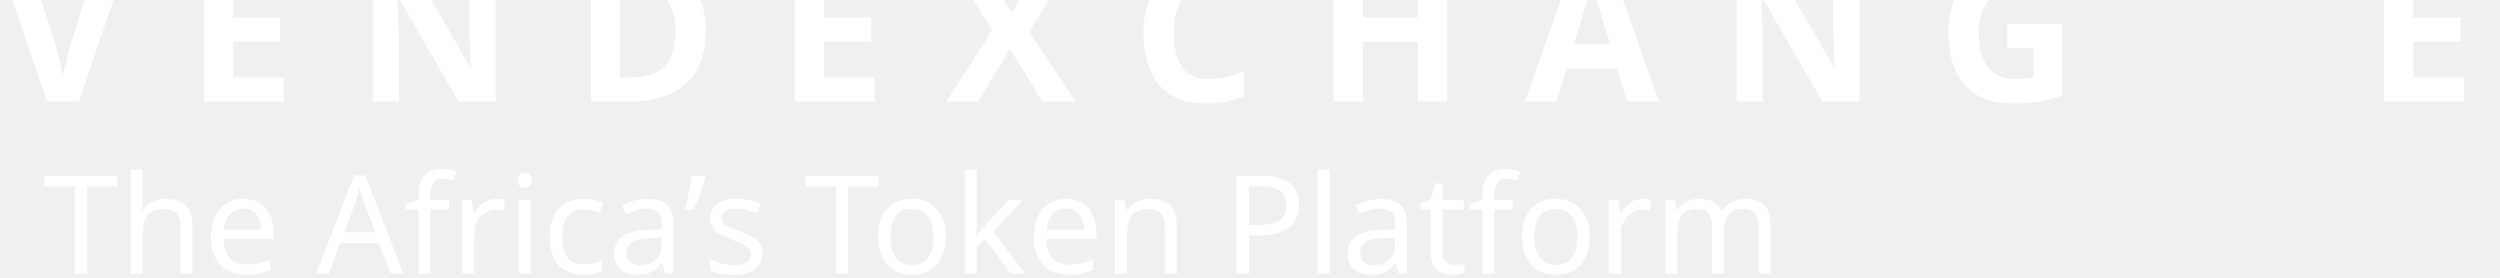
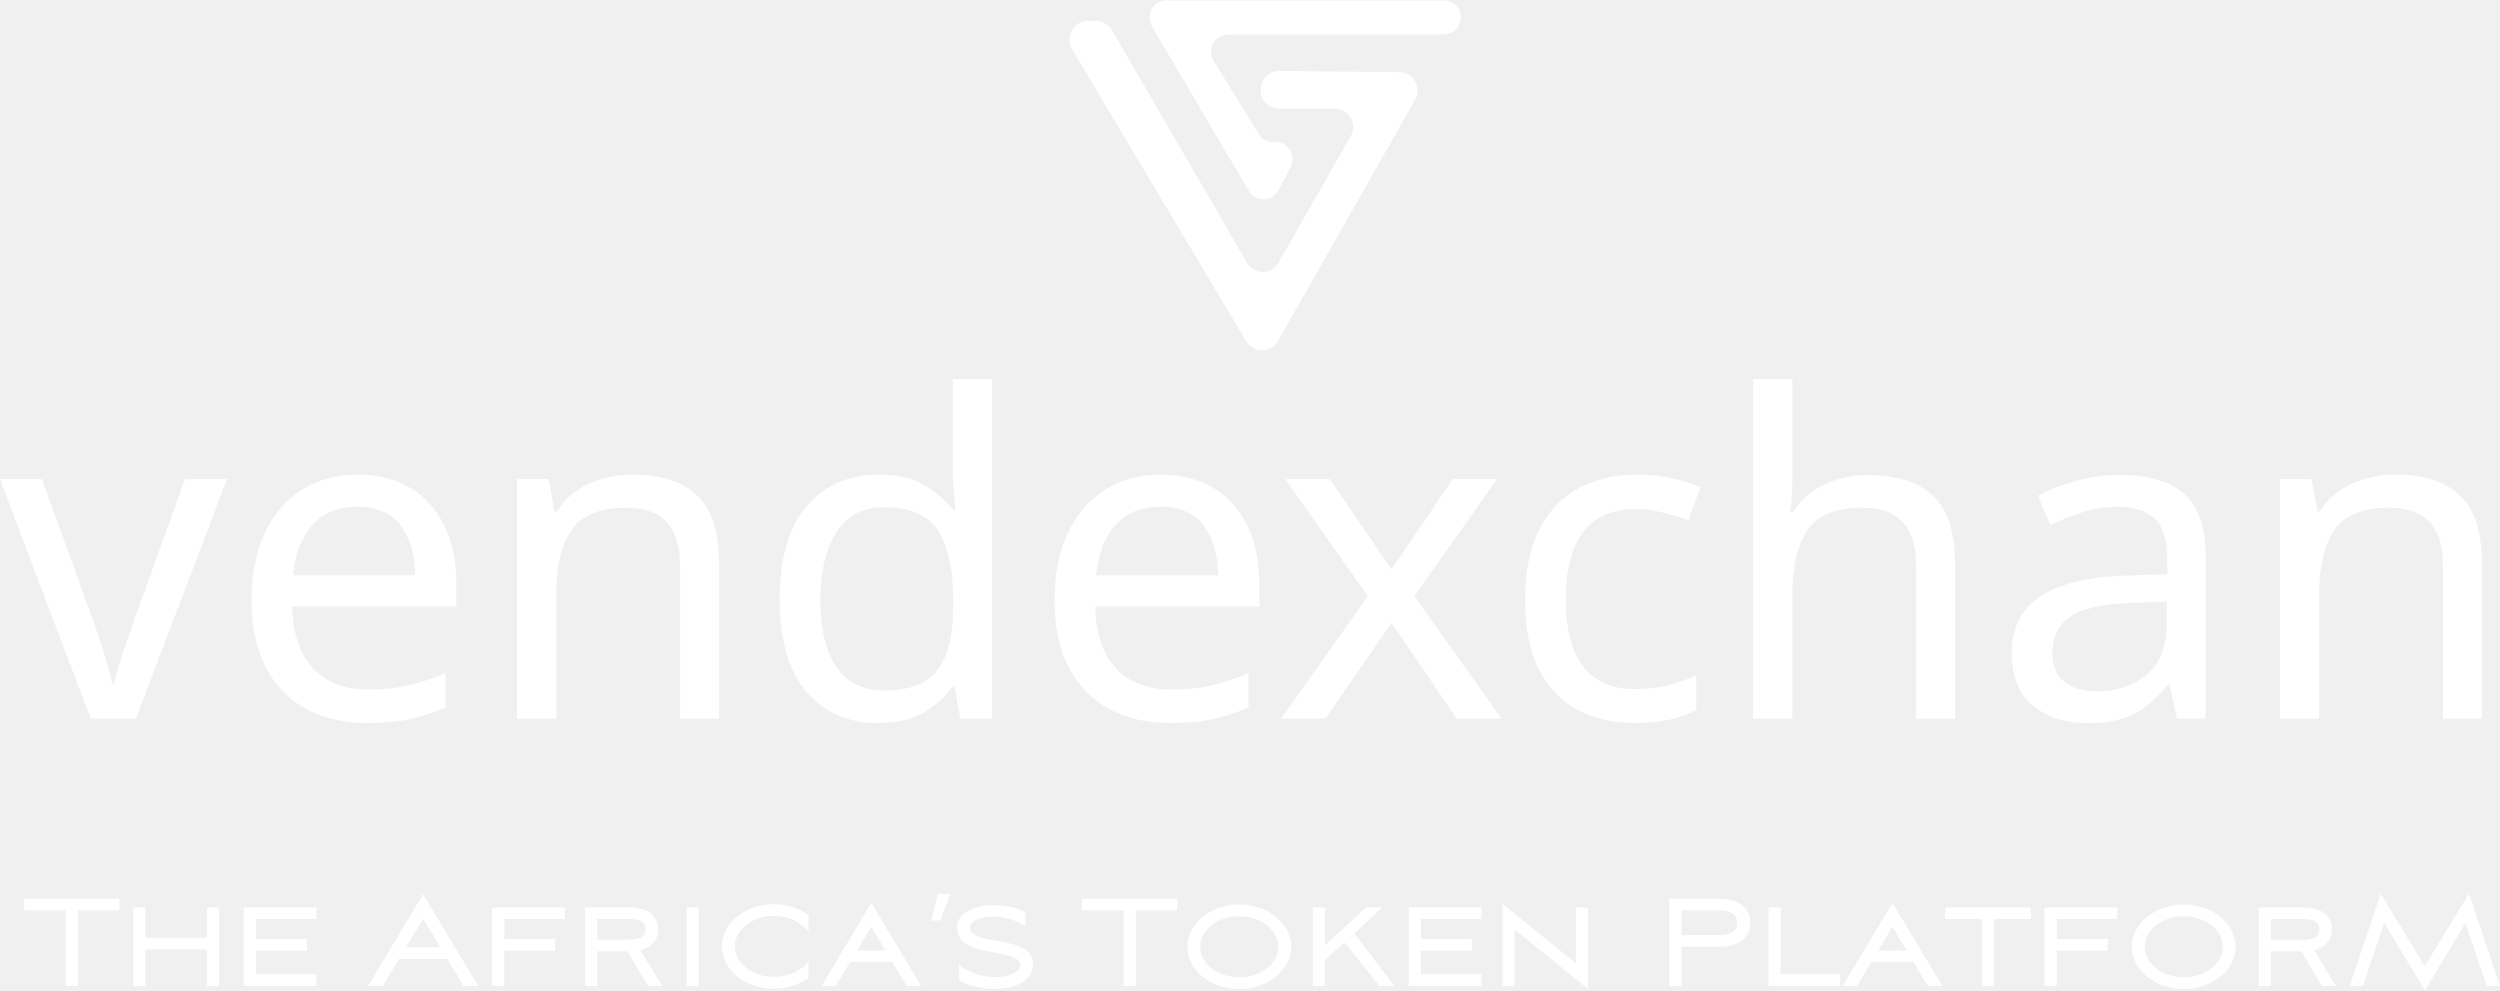
- <svg xmlns="http://www.w3.org/2000/svg" width="640px" height="71px" viewBox="0 0 640 71" version="1.1">
+ <svg xmlns="http://www.w3.org/2000/svg" width="414px" height="164px" viewBox="0 0 414 164" version="1.1">
  <defs />
  <g id="Page-1" stroke="none" stroke-width="1" fill="none" fill-rule="evenodd">
-     <g id="Group" transform="translate(0, -14)" fill="#FFFFFF">
-       <text id="VENDEXCHANGE" font-family="BankGothicBold, BankGothic" font-size="49.661" font-weight="bold" letter-spacing="15.452">
-         <tspan x="0" y="40">VENDEXCHANG</tspan>
-         <tspan x="605.895" y="40">E</tspan>
+     <g id="Group" fill="#FFFFFF">
+       <path d="M4,150.766 L4,148.827 L19.759,148.827 L19.759,150.766 L12.916,150.766 L12.916,163.25 L10.867,163.25 L10.867,150.766 L4,150.766 Z M34.265,157.228 L24.048,157.228 L24.048,163.25 L22.048,163.25 L22.048,150.275 L24.048,150.275 L24.048,155.315 L34.265,155.315 L34.265,150.275 L36.265,150.275 L36.265,163.25 L34.265,163.25 L34.265,157.228 Z M40.361,150.275 L52.41,150.275 L52.41,152.187 L42.41,152.187 L42.41,155.496 L50.819,155.496 L50.819,157.435 L42.386,157.435 L42.386,161.338 L52.41,161.338 L52.41,163.25 L40.361,163.25 L40.361,150.275 Z M67.229,156.866 L72.916,156.866 L70.072,152.136 L67.229,156.866 Z M74.072,158.805 L66.072,158.805 L63.398,163.25 L60.964,163.25 L70.072,148.078 L79.181,163.25 L76.747,163.25 L74.072,158.805 Z M81.47,150.275 L93.518,150.275 L93.518,152.187 L83.518,152.187 L83.518,155.496 L91.928,155.496 L91.928,157.435 L83.494,157.435 L83.494,163.25 L81.47,163.25 L81.47,150.275 Z M98.892,155.625 L104.096,155.625 C105.108,155.625 105.827,155.474 106.253,155.173 C106.679,154.871 106.892,154.445 106.892,153.893 C106.892,153.342 106.679,152.92 106.253,152.627 C105.827,152.334 105.108,152.187 104.096,152.187 L98.892,152.187 L98.892,155.625 Z M98.892,163.25 L96.892,163.25 L96.892,150.275 L104.313,150.275 C104.859,150.275 105.41,150.335 105.964,150.456 C106.518,150.576 107.02,150.774 107.47,151.05 C107.92,151.326 108.285,151.696 108.566,152.162 C108.847,152.627 108.988,153.204 108.988,153.893 C108.988,154.41 108.908,154.858 108.747,155.237 C108.586,155.617 108.373,155.948 108.108,156.233 C107.843,156.517 107.534,156.75 107.181,156.931 C106.827,157.111 106.45,157.254 106.048,157.357 L109.639,163.25 L107.301,163.25 L103.904,157.538 L98.892,157.538 L98.892,163.25 Z M113.735,163.25 L113.735,150.275 L115.711,150.275 L115.711,163.25 L113.735,163.25 Z M121.687,156.737 C121.687,157.443 121.855,158.102 122.193,158.714 C122.53,159.326 122.992,159.856 123.578,160.304 C124.165,160.752 124.847,161.109 125.627,161.376 C126.406,161.644 127.245,161.777 128.145,161.777 C129.349,161.777 130.454,161.549 131.458,161.092 C132.462,160.635 133.277,159.994 133.904,159.166 L133.904,161.932 C133.133,162.484 132.257,162.919 131.277,163.237 C130.297,163.556 129.253,163.716 128.145,163.716 C126.956,163.716 125.839,163.535 124.795,163.173 C123.751,162.811 122.843,162.311 122.072,161.674 C121.301,161.036 120.691,160.295 120.241,159.451 C119.791,158.606 119.566,157.702 119.566,156.737 C119.566,155.772 119.791,154.863 120.241,154.01 C120.691,153.157 121.301,152.416 122.072,151.787 C122.843,151.158 123.751,150.658 124.795,150.288 C125.839,149.917 126.956,149.732 128.145,149.732 C129.253,149.732 130.297,149.896 131.277,150.223 C132.257,150.55 133.133,150.99 133.904,151.541 L133.904,154.333 C133.277,153.506 132.458,152.855 131.446,152.381 C130.434,151.907 129.333,151.67 128.145,151.67 C127.245,151.67 126.406,151.804 125.627,152.071 C124.847,152.338 124.165,152.7 123.578,153.157 C122.992,153.613 122.53,154.148 122.193,154.759 C121.855,155.371 121.687,156.03 121.687,156.737 Z M141.928,157.409 L146.627,157.409 L144.289,153.48 L141.928,157.409 Z M147.759,159.296 L140.795,159.296 L138.434,163.25 L136.072,163.25 L144.289,149.525 L152.53,163.25 L150.145,163.25 L147.759,159.296 Z M155.325,148.026 L157.373,148.026 L155.735,152.446 L154.217,152.446 L155.325,148.026 Z M171.06,159.632 C171.06,160.39 170.88,161.027 170.518,161.544 C170.157,162.061 169.675,162.484 169.072,162.811 C168.47,163.138 167.787,163.375 167.024,163.522 C166.261,163.668 165.486,163.742 164.699,163.742 C164.12,163.742 163.542,163.707 162.964,163.638 C162.386,163.569 161.839,163.47 161.325,163.341 C160.811,163.212 160.341,163.057 159.916,162.876 C159.49,162.695 159.125,162.492 158.819,162.268 L158.819,159.761 C159.092,160.019 159.446,160.269 159.88,160.511 C160.313,160.752 160.791,160.971 161.313,161.17 C161.835,161.368 162.394,161.523 162.988,161.635 C163.582,161.747 164.169,161.803 164.747,161.803 C165.39,161.803 165.972,161.747 166.494,161.635 C167.016,161.523 167.458,161.372 167.819,161.183 C168.181,160.993 168.462,160.782 168.663,160.549 C168.863,160.317 168.964,160.071 168.964,159.813 C168.964,159.502 168.843,159.235 168.602,159.011 C168.361,158.787 168.04,158.598 167.639,158.443 C167.237,158.288 166.787,158.154 166.289,158.042 C165.791,157.93 165.285,157.831 164.771,157.745 C164.048,157.624 163.313,157.482 162.566,157.318 C161.819,157.155 161.145,156.926 160.542,156.633 C159.94,156.34 159.45,155.948 159.072,155.457 C158.695,154.966 158.506,154.341 158.506,153.583 C158.506,152.946 158.683,152.39 159.036,151.916 C159.39,151.442 159.851,151.059 160.422,150.766 C160.992,150.473 161.635,150.253 162.349,150.107 C163.064,149.96 163.783,149.887 164.506,149.887 C165.02,149.887 165.534,149.913 166.048,149.964 C166.562,150.016 167.056,150.098 167.53,150.21 C168.004,150.322 168.438,150.456 168.831,150.611 C169.225,150.766 169.55,150.947 169.807,151.153 L169.807,153.454 C169.084,152.92 168.253,152.511 167.313,152.226 C166.373,151.942 165.365,151.8 164.289,151.8 C164,151.8 163.647,151.826 163.229,151.877 C162.811,151.929 162.414,152.024 162.036,152.162 C161.659,152.299 161.333,152.485 161.06,152.717 C160.787,152.95 160.651,153.247 160.651,153.609 C160.651,153.971 160.775,154.268 161.024,154.501 C161.273,154.733 161.602,154.932 162.012,155.095 C162.422,155.259 162.892,155.393 163.422,155.496 C163.952,155.599 164.49,155.703 165.036,155.806 C165.743,155.927 166.454,156.065 167.169,156.22 C167.884,156.375 168.53,156.59 169.108,156.866 C169.687,157.142 170.157,157.499 170.518,157.939 C170.88,158.378 171.06,158.942 171.06,159.632 Z M179.181,150.766 L179.181,148.827 L194.94,148.827 L194.94,150.766 L188.096,150.766 L188.096,163.25 L186.048,163.25 L186.048,150.766 L179.181,150.766 Z M198.747,156.788 C198.747,157.495 198.916,158.154 199.253,158.766 C199.59,159.377 200.052,159.907 200.639,160.355 C201.225,160.803 201.912,161.161 202.699,161.428 C203.486,161.695 204.329,161.829 205.229,161.829 C206.112,161.829 206.948,161.695 207.735,161.428 C208.522,161.161 209.209,160.803 209.795,160.355 C210.382,159.907 210.843,159.377 211.181,158.766 C211.518,158.154 211.687,157.495 211.687,156.788 C211.687,156.082 211.518,155.423 211.181,154.811 C210.843,154.199 210.382,153.665 209.795,153.208 C209.209,152.752 208.522,152.39 207.735,152.123 C206.948,151.856 206.112,151.722 205.229,151.722 C204.329,151.722 203.486,151.856 202.699,152.123 C201.912,152.39 201.225,152.752 200.639,153.208 C200.052,153.665 199.59,154.199 199.253,154.811 C198.916,155.423 198.747,156.082 198.747,156.788 Z M196.627,156.788 C196.627,155.823 196.851,154.914 197.301,154.061 C197.751,153.208 198.365,152.467 199.145,151.838 C199.924,151.209 200.835,150.71 201.88,150.339 C202.924,149.969 204.04,149.784 205.229,149.784 C206.418,149.784 207.534,149.969 208.578,150.339 C209.622,150.71 210.53,151.209 211.301,151.838 C212.072,152.467 212.683,153.208 213.133,154.061 C213.582,154.914 213.807,155.823 213.807,156.788 C213.807,157.753 213.582,158.658 213.133,159.502 C212.683,160.347 212.072,161.088 211.301,161.725 C210.53,162.363 209.622,162.863 208.578,163.225 C207.534,163.586 206.418,163.767 205.229,163.767 C204.04,163.767 202.924,163.586 201.88,163.225 C200.835,162.863 199.924,162.363 199.145,161.725 C198.365,161.088 197.751,160.347 197.301,159.502 C196.851,158.658 196.627,157.753 196.627,156.788 Z M219.398,163.25 L217.422,163.25 L217.422,150.275 L219.398,150.275 L219.398,156.582 L226.217,150.275 L228.892,150.275 L224.289,154.591 L230.892,163.25 L228.41,163.25 L222.627,156.039 L219.398,158.985 L219.398,163.25 Z M233.277,150.275 L245.325,150.275 L245.325,152.187 L235.325,152.187 L235.325,155.496 L243.735,155.496 L243.735,157.435 L235.301,157.435 L235.301,161.338 L245.325,161.338 L245.325,163.25 L233.277,163.25 L233.277,150.275 Z M248.819,163.25 L248.819,149.706 L260.988,159.528 L260.988,150.275 L262.964,150.275 L262.964,163.767 L250.795,153.893 L250.795,163.25 L248.819,163.25 Z M278.458,154.85 L284.41,154.85 C285.614,154.85 286.462,154.677 286.952,154.333 C287.442,153.988 287.687,153.48 287.687,152.808 C287.687,152.136 287.442,151.627 286.952,151.283 C286.462,150.938 285.614,150.766 284.41,150.766 L278.458,150.766 L278.458,154.85 Z M278.458,163.25 L276.41,163.25 L276.41,148.827 L284.651,148.827 C285.261,148.827 285.875,148.892 286.494,149.021 C287.112,149.15 287.671,149.37 288.169,149.68 C288.667,149.99 289.072,150.4 289.386,150.908 C289.699,151.416 289.855,152.05 289.855,152.808 C289.855,153.566 289.699,154.199 289.386,154.708 C289.072,155.216 288.667,155.625 288.169,155.935 C287.671,156.246 287.112,156.465 286.494,156.595 C285.875,156.724 285.261,156.788 284.651,156.788 L278.458,156.788 L278.458,163.25 Z M294.892,161.338 L304.699,161.338 L304.699,163.25 L292.867,163.25 L292.867,150.275 L294.892,150.275 L294.892,161.338 Z M311.036,157.409 L315.735,157.409 L313.398,153.48 L311.036,157.409 Z M316.867,159.296 L309.904,159.296 L307.542,163.25 L305.181,163.25 L313.398,149.525 L321.639,163.25 L319.253,163.25 L316.867,159.296 Z M322.12,152.187 L322.12,150.275 L336.289,150.275 L336.289,152.187 L330.217,152.187 L330.217,163.25 L328.193,163.25 L328.193,152.187 L322.12,152.187 Z M338.578,150.275 L350.627,150.275 L350.627,152.187 L340.627,152.187 L340.627,155.496 L349.036,155.496 L349.036,157.435 L340.602,157.435 L340.602,163.25 L338.578,163.25 L338.578,150.275 Z M355.157,156.788 C355.157,157.495 355.325,158.154 355.663,158.766 C356,159.377 356.462,159.907 357.048,160.355 C357.635,160.803 358.321,161.161 359.108,161.428 C359.896,161.695 360.739,161.829 361.639,161.829 C362.522,161.829 363.357,161.695 364.145,161.428 C364.932,161.161 365.618,160.803 366.205,160.355 C366.791,159.907 367.253,159.377 367.59,158.766 C367.928,158.154 368.096,157.495 368.096,156.788 C368.096,156.082 367.928,155.423 367.59,154.811 C367.253,154.199 366.791,153.665 366.205,153.208 C365.618,152.752 364.932,152.39 364.145,152.123 C363.357,151.856 362.522,151.722 361.639,151.722 C360.739,151.722 359.896,151.856 359.108,152.123 C358.321,152.39 357.635,152.752 357.048,153.208 C356.462,153.665 356,154.199 355.663,154.811 C355.325,155.423 355.157,156.082 355.157,156.788 Z M353.036,156.788 C353.036,155.823 353.261,154.914 353.711,154.061 C354.161,153.208 354.775,152.467 355.554,151.838 C356.333,151.209 357.245,150.71 358.289,150.339 C359.333,149.969 360.45,149.784 361.639,149.784 C362.827,149.784 363.944,149.969 364.988,150.339 C366.032,150.71 366.94,151.209 367.711,151.838 C368.482,152.467 369.092,153.208 369.542,154.061 C369.992,154.914 370.217,155.823 370.217,156.788 C370.217,157.753 369.992,158.658 369.542,159.502 C369.092,160.347 368.482,161.088 367.711,161.725 C366.94,162.363 366.032,162.863 364.988,163.225 C363.944,163.586 362.827,163.767 361.639,163.767 C360.45,163.767 359.333,163.586 358.289,163.225 C357.245,162.863 356.333,162.363 355.554,161.725 C354.775,161.088 354.161,160.347 353.711,159.502 C353.261,158.658 353.036,157.753 353.036,156.788 Z M376.072,155.625 L381.277,155.625 C382.289,155.625 383.008,155.474 383.434,155.173 C383.859,154.871 384.072,154.445 384.072,153.893 C384.072,153.342 383.859,152.92 383.434,152.627 C383.008,152.334 382.289,152.187 381.277,152.187 L376.072,152.187 L376.072,155.625 Z M376.072,163.25 L374.072,163.25 L374.072,150.275 L381.494,150.275 C382.04,150.275 382.59,150.335 383.145,150.456 C383.699,150.576 384.201,150.774 384.651,151.05 C385.1,151.326 385.466,151.696 385.747,152.162 C386.028,152.627 386.169,153.204 386.169,153.893 C386.169,154.41 386.088,154.858 385.928,155.237 C385.767,155.617 385.554,155.948 385.289,156.233 C385.024,156.517 384.715,156.75 384.361,156.931 C384.008,157.111 383.631,157.254 383.229,157.357 L386.819,163.25 L384.482,163.25 L381.084,157.538 L376.072,157.538 L376.072,163.25 Z M391.277,163.25 L389.108,163.25 L394.241,148 L401.542,159.994 L408.867,148 L414,163.25 L411.807,163.25 L408.289,152.834 L401.566,164 L394.819,152.834 L391.277,163.25 Z" id="The-Africa’s-Token-P" />
+       <text id="vendexchange" font-family="BrandonGrotesque-Medium, Brandon Grotesque" font-size="74" font-weight="400">
+         <tspan x="0" y="119">vendexchange</tspan>
      </text>
-       <text id="The-Africa’s-Token-P" font-family="AvianoSans, Aviano Sans" font-size="35" font-weight="normal">
-         <tspan x="11" y="84">The Africa’s Token Platform</tspan>
-       </text>
+       <g id="Group-Copy-2" transform="translate(177, 0)" fill-rule="nonzero">
+         <path d="M7.18,5.06 L29.461,43.443 C30.623,45.563 33.579,45.563 34.741,43.443 L46.673,22.555 C47.835,20.541 46.356,17.996 44.033,17.996 L34.847,17.996 C33.051,17.996 31.679,16.511 31.784,14.709 L31.784,14.603 C31.89,13.013 33.263,11.74 34.847,11.74 L54.698,11.952 C57.022,11.952 58.5,14.497 57.338,16.511 L34.635,56.484 C33.474,58.499 30.517,58.499 29.356,56.484 L0.528,8.135 C-0.634,6.015 0.845,3.47 3.168,3.47 L4.435,3.47 C5.597,3.47 6.653,4.106 7.18,5.06 Z" id="Combined-Shape-Copy" />
+         <path d="M33.896,23.509 L34.213,23.509 C36.325,23.509 37.698,25.736 36.747,27.644 L34.741,31.461 C33.685,33.476 30.939,33.476 29.778,31.567 L13.727,4.318 C12.671,2.41 13.939,0.077 16.156,0.077 L62.09,0.077 C64.202,0.077 65.575,2.304 64.624,4.212 C64.096,5.166 63.146,5.697 62.09,5.697 L26.399,5.697 C24.181,5.697 22.809,8.135 23.97,10.044 L31.467,22.237 C31.995,23.085 32.946,23.509 33.896,23.509 Z" id="Shape-Copy-9" />
+       </g>
    </g>
  </g>
</svg>
